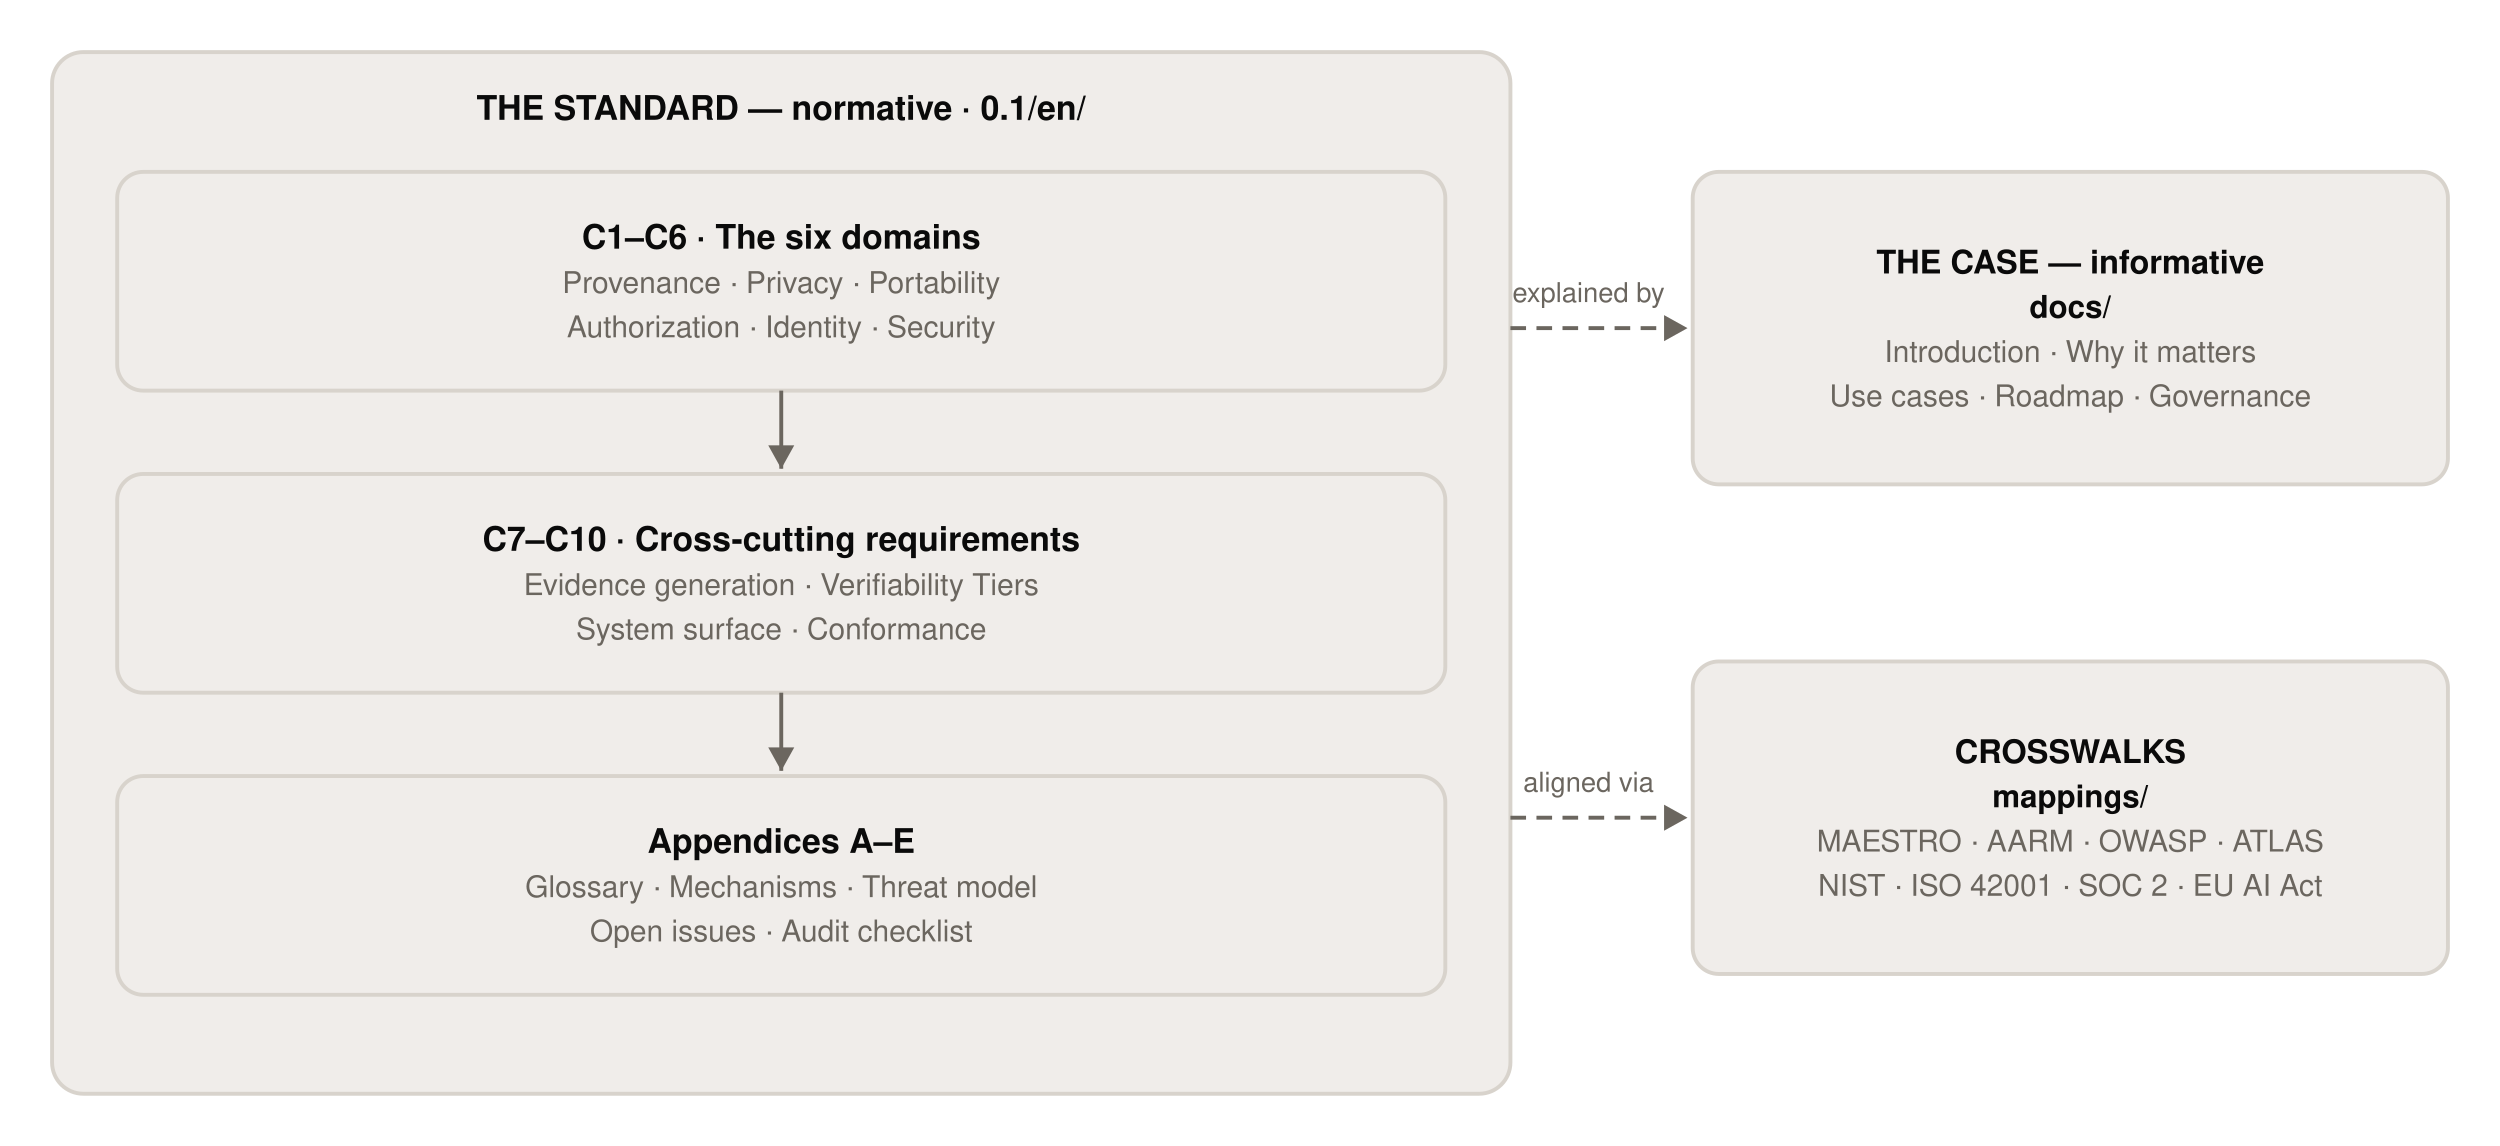
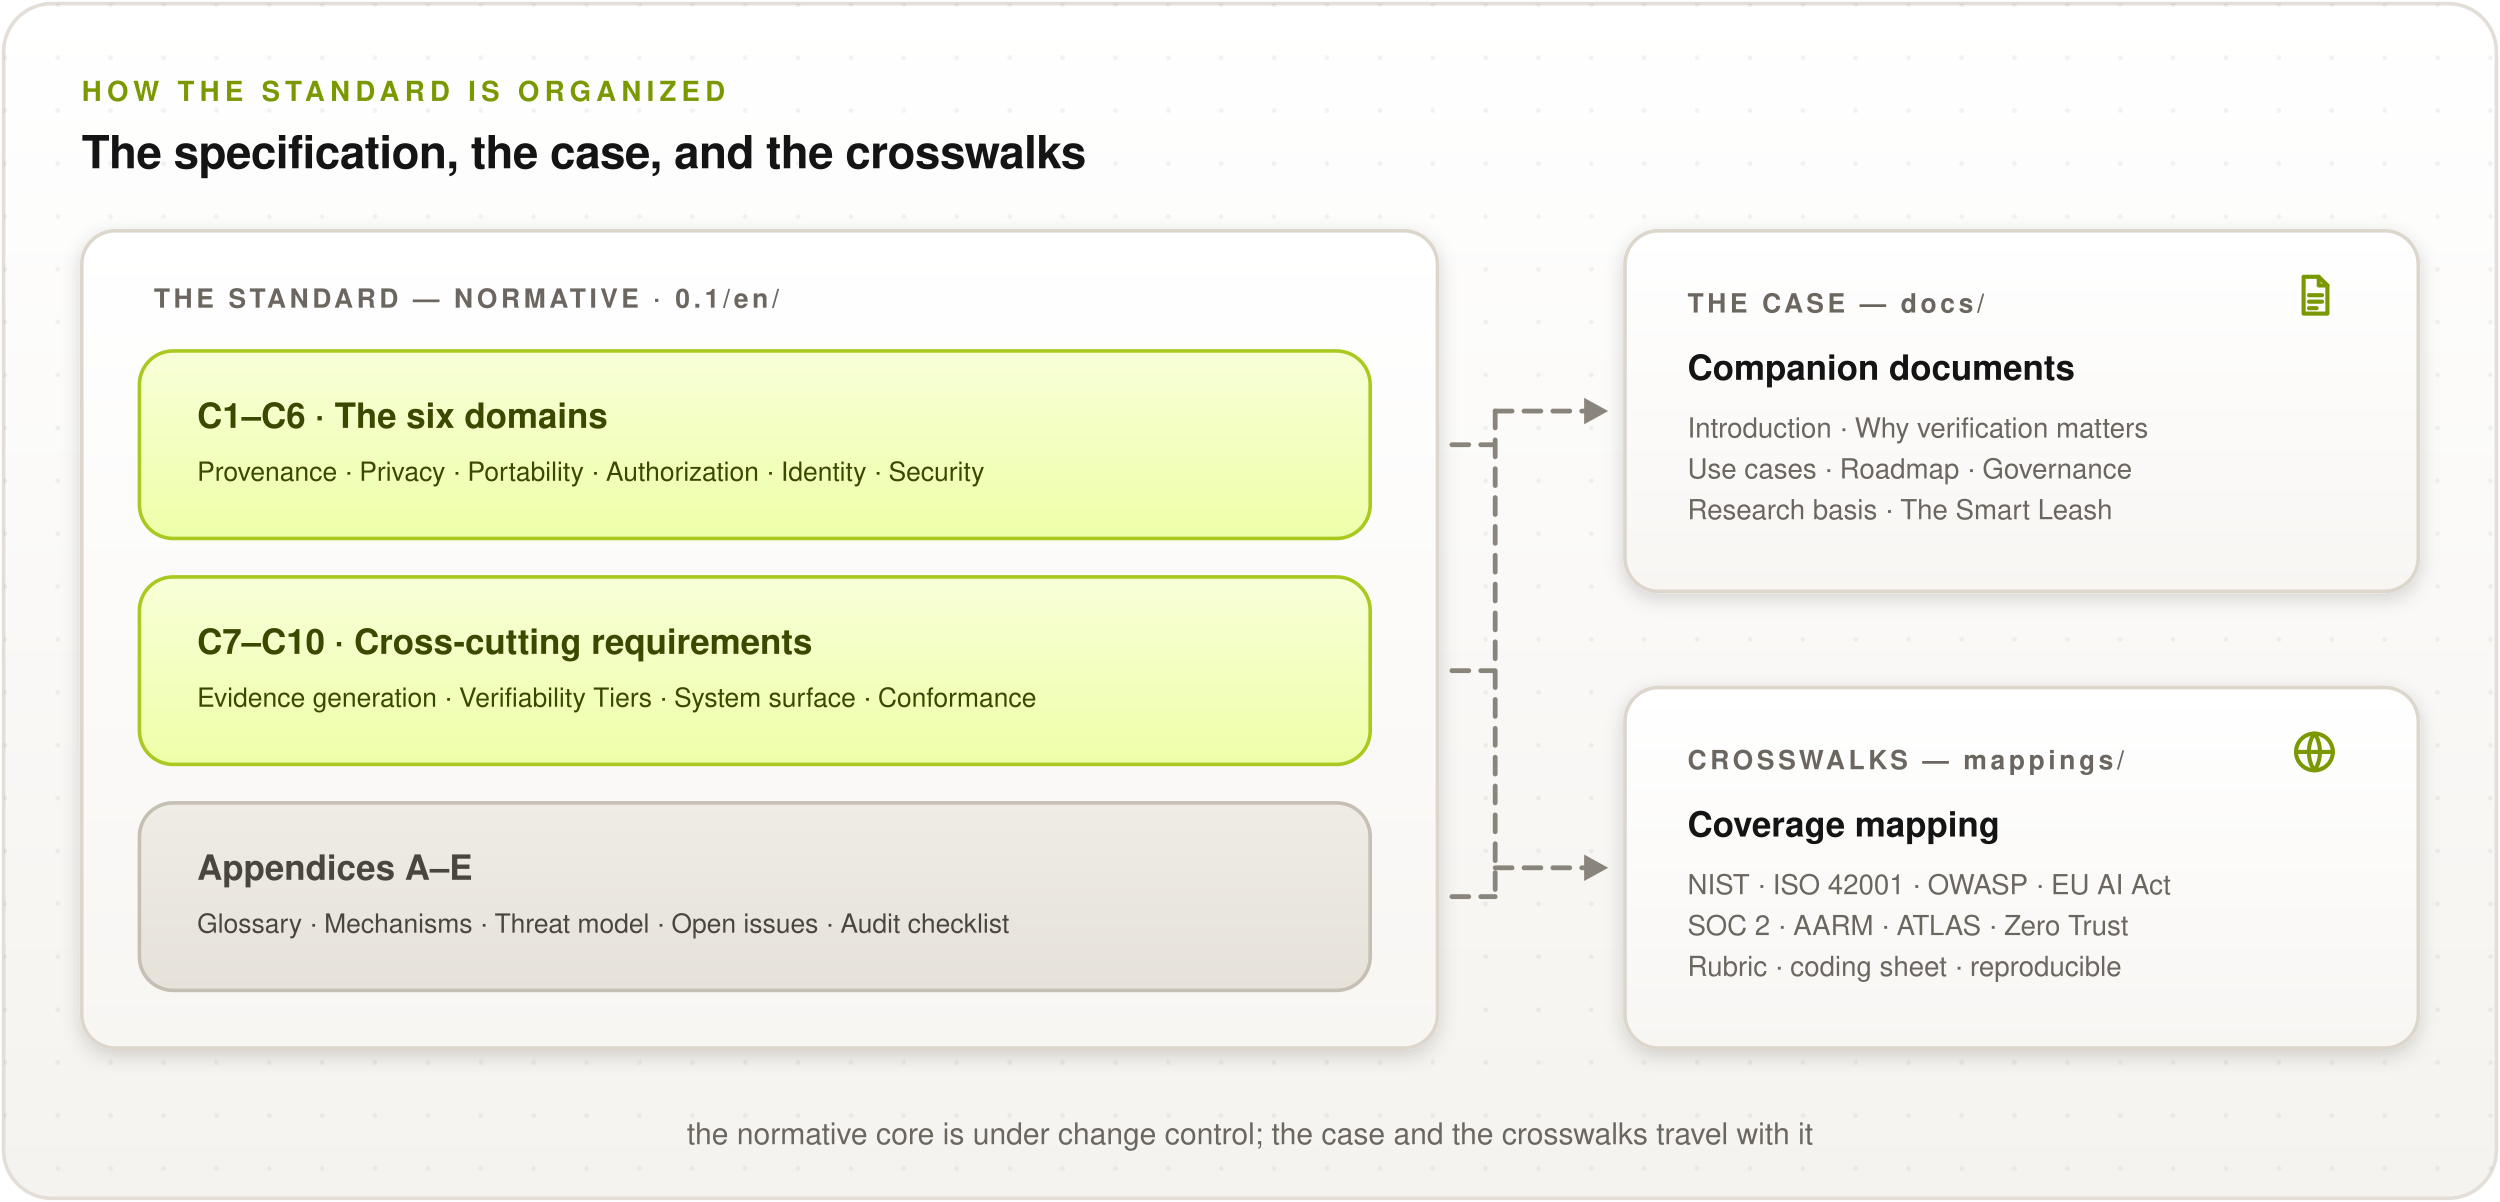
- <svg xmlns="http://www.w3.org/2000/svg" width="960" height="440" viewBox="0 0 960 440" font-family="Montserrat,'Source Sans 3',-apple-system,'Segoe UI',Helvetica,Arial,sans-serif">
-   <rect x="20" y="20" width="560" height="400" rx="12" fill="#f0edea" stroke="#d8d3cc" stroke-width="1.5" />
-   <text x="300" y="46" font-size="13" fill="#0a0a0a" font-weight="600" text-anchor="middle">THE STANDARD — normative · 0.1/en/</text>
-   <rect x="45" y="66" width="510" height="84" rx="10" fill="#f0edea" stroke="#d8d3cc" stroke-width="1.5" />
-   <text x="300.0" y="95.5" font-size="13" fill="#0a0a0a" font-weight="600" text-anchor="middle">C1–C6 · The six domains</text>
-   <text x="300.0" y="112.5" font-size="11.5" fill="#6b665f" text-anchor="middle">Provenance · Privacy · Portability</text>
-   <text x="300.0" y="129.5" font-size="11.5" fill="#6b665f" text-anchor="middle">Authorization · Identity · Security</text>
-   <rect x="45" y="182" width="510" height="84" rx="10" fill="#f0edea" stroke="#d8d3cc" stroke-width="1.5" />
-   <text x="300.0" y="211.5" font-size="13" fill="#0a0a0a" font-weight="600" text-anchor="middle">C7–C10 · Cross-cutting requirements</text>
-   <text x="300.0" y="228.5" font-size="11.5" fill="#6b665f" text-anchor="middle">Evidence generation · Verifiability Tiers</text>
-   <text x="300.0" y="245.5" font-size="11.5" fill="#6b665f" text-anchor="middle">System surface · Conformance</text>
-   <rect x="45" y="298" width="510" height="84" rx="10" fill="#f0edea" stroke="#d8d3cc" stroke-width="1.5" />
-   <text x="300.0" y="327.5" font-size="13" fill="#0a0a0a" font-weight="600" text-anchor="middle">Appendices A–E</text>
-   <text x="300.0" y="344.5" font-size="11.5" fill="#6b665f" text-anchor="middle">Glossary · Mechanisms · Threat model</text>
-   <text x="300.0" y="361.5" font-size="11.5" fill="#6b665f" text-anchor="middle">Open issues · Audit checklist</text>
-   <line x1="300" y1="150" x2="300" y2="180" stroke="#6b665f" stroke-width="1.5" />
-   <polygon points="300,180 295,171 305,171" fill="#6b665f" />
-   <line x1="300" y1="266" x2="300" y2="296" stroke="#6b665f" stroke-width="1.5" />
-   <polygon points="300,296 295,287 305,287" fill="#6b665f" />
-   <rect x="650" y="66" width="290" height="120" rx="10" fill="#f0edea" stroke="#d8d3cc" stroke-width="1.5" />
-   <text x="795.0" y="105.0" font-size="12.5" fill="#0a0a0a" font-weight="600" text-anchor="middle">THE CASE — informative</text>
-   <text x="795.0" y="122.0" font-size="12" fill="#0a0a0a" font-weight="600" text-anchor="middle">docs/</text>
-   <text x="795.0" y="139.0" font-size="11.5" fill="#6b665f" text-anchor="middle">Introduction · Why it matters</text>
-   <text x="795.0" y="156.0" font-size="11.5" fill="#6b665f" text-anchor="middle">Use cases · Roadmap · Governance</text>
-   <rect x="650" y="254" width="290" height="120" rx="10" fill="#f0edea" stroke="#d8d3cc" stroke-width="1.5" />
-   <text x="795.0" y="293.0" font-size="12.5" fill="#0a0a0a" font-weight="600" text-anchor="middle">CROSSWALKS</text>
-   <text x="795.0" y="310.0" font-size="12" fill="#0a0a0a" font-weight="600" text-anchor="middle">mappings/</text>
-   <text x="795.0" y="327.0" font-size="11.5" fill="#6b665f" text-anchor="middle">MAESTRO · AARM · OWASP · ATLAS</text>
-   <text x="795.0" y="344.0" font-size="11.5" fill="#6b665f" text-anchor="middle">NIST · ISO 42001 · SOC 2 · EU AI Act</text>
-   <line x1="580" y1="126" x2="648" y2="126" stroke="#6b665f" stroke-width="1.5" stroke-dasharray="6 4" />
-   <polygon points="648,126 639,121 639,131" fill="#6b665f" />
-   <line x1="580" y1="314" x2="648" y2="314" stroke="#6b665f" stroke-width="1.5" stroke-dasharray="6 4" />
-   <polygon points="648,314 639,309 639,319" fill="#6b665f" />
-   <text x="610" y="116" font-size="10.5" fill="#6b665f" text-anchor="middle">explained by</text>
-   <text x="610" y="304" font-size="10.5" fill="#6b665f" text-anchor="middle">aligned via</text>
+ <svg xmlns="http://www.w3.org/2000/svg" width="1040" height="500" viewBox="0 0 1040 500" font-family="Montserrat,'Source Sans 3',-apple-system,'Segoe UI',Helvetica,Arial,sans-serif">
+   <defs>
+     <linearGradient id="gPanel" x1="0" y1="0" x2="0" y2="1">
+       <stop offset="0" stop-color="#ffffff" />
+       <stop offset="1" stop-color="#f5f3ef" />
+     </linearGradient>
+     <linearGradient id="gCard" x1="0" y1="0" x2="0" y2="1">
+       <stop offset="0" stop-color="#ffffff" />
+       <stop offset="1" stop-color="#f8f6f3" />
+     </linearGradient>
+     <linearGradient id="gWarm" x1="0" y1="0" x2="0" y2="1">
+       <stop offset="0" stop-color="#efece6" />
+       <stop offset="1" stop-color="#e6e2da" />
+     </linearGradient>
+     <linearGradient id="gLime" x1="0" y1="0" x2="0" y2="1">
+       <stop offset="0" stop-color="#e4ff5c" />
+       <stop offset="1" stop-color="#cfff04" />
+     </linearGradient>
+     <linearGradient id="gTint" x1="0" y1="0" x2="0" y2="1">
+       <stop offset="0" stop-color="#f8ffd8" />
+       <stop offset="1" stop-color="#eeffa8" />
+     </linearGradient>
+     <linearGradient id="gRed" x1="0" y1="0" x2="0" y2="1">
+       <stop offset="0" stop-color="#ffeced" />
+       <stop offset="1" stop-color="#ffdcde" />
+     </linearGradient>
+     <linearGradient id="gInk" x1="0" y1="0" x2="0" y2="1">
+       <stop offset="0" stop-color="#242424" />
+       <stop offset="1" stop-color="#0a0a0a" />
+     </linearGradient>
+     <linearGradient id="gGate" x1="0" y1="0" x2="0" y2="1">
+       <stop offset="0" stop-color="#242424" />
+       <stop offset="1" stop-color="#0a0a0a" />
+     </linearGradient>
+     <filter id="fShadow" x="-30%" y="-30%" width="160%" height="170%">
+       <feDropShadow dx="0" dy="2.5" stdDeviation="4" flood-color="#000000" flood-opacity="0.16" />
+     </filter>
+     <filter id="fGlow" x="-60%" y="-60%" width="220%" height="220%">
+       <feDropShadow dx="0" dy="3" stdDeviation="5" flood-color="#000000" flood-opacity="0.22" />
+     </filter>
+     <pattern id="pGrid" width="22" height="22" patternUnits="userSpaceOnUse">
+       <circle cx="2" cy="2" r="1" fill="#0a0a0a" opacity="0.05" />
+     </pattern>
+   </defs>
+   <rect x="1.5" y="1.5" width="1037" height="497" rx="20" fill="url(#gPanel)" stroke="#e3ded7" stroke-width="1.5" />
+   <rect x="1.5" y="1.5" width="1037" height="497" rx="20" fill="url(#pGrid)" />
+   <text x="34" y="42" font-size="11.5" font-weight="700" letter-spacing="2.2" fill="#7a9900">HOW THE STANDARD IS ORGANIZED</text>
+   <text x="34" y="70" font-size="19" font-weight="700" letter-spacing="-0.2" fill="#141414">The specification, the case, and the crosswalks</text>
+   <rect x="34" y="96" width="564" height="340" rx="14" fill="url(#gCard)" stroke="#dcd6cd" stroke-width="1.5" filter="url(#fShadow)" />
+   <text x="64" y="128" font-size="11" fill="#6b665f" text-anchor="start" font-weight="700" letter-spacing="1.5">THE STANDARD — NORMATIVE · 0.1/en/</text>
+   <rect x="58" y="146" width="512" height="78" rx="14" fill="url(#gTint)" stroke="#a9c920" stroke-width="1.5" />
+   <text x="82" y="178" font-size="14.5" fill="#3a4900" text-anchor="start" font-weight="700">C1–C6 · The six domains</text>
+   <text x="82" y="200" font-size="11" fill="#3a4900" text-anchor="start">Provenance · Privacy · Portability · Authorization · Identity · Security</text>
+   <rect x="58" y="240" width="512" height="78" rx="14" fill="url(#gTint)" stroke="#a9c920" stroke-width="1.5" />
+   <text x="82" y="272" font-size="14.5" fill="#3a4900" text-anchor="start" font-weight="700">C7–C10 · Cross-cutting requirements</text>
+   <text x="82" y="294" font-size="11" fill="#3a4900" text-anchor="start">Evidence generation · Verifiability Tiers · System surface · Conformance</text>
+   <rect x="58" y="334" width="512" height="78" rx="14" fill="url(#gWarm)" stroke="#c6bfb4" stroke-width="1.5" />
+   <text x="82" y="366" font-size="14.5" fill="#4a463f" text-anchor="start" font-weight="700">Appendices A–E</text>
+   <text x="82" y="388" font-size="11" fill="#4a463f" text-anchor="start">Glossary · Mechanisms · Threat model · Open issues · Audit checklist</text>
+   <path d="M604 185 H622 M604 279 H622 M604 373 H622 M622 171 V373" fill="none" stroke="#8a857c" stroke-width="2" stroke-linecap="round" stroke-dasharray="7 5" />
+   <line x1="622" y1="171" x2="668" y2="171" stroke="#8a857c" stroke-width="2" stroke-linecap="round" stroke-dasharray="7 5" />
+   <polygon points="669,171 659,165.5 659,176.5" fill="#8a857c" />
+   <line x1="622" y1="361" x2="668" y2="361" stroke="#8a857c" stroke-width="2" stroke-linecap="round" stroke-dasharray="7 5" />
+   <polygon points="669,361 659,355.5 659,366.5" fill="#8a857c" />
+   <rect x="676" y="96" width="330" height="150" rx="14" fill="url(#gCard)" stroke="#dcd6cd" stroke-width="1.5" filter="url(#fShadow)" />
+   <g transform="translate(952,112) scale(0.9)" fill="none" stroke="#7a9900" stroke-width="1.9" stroke-linecap="round" stroke-linejoin="round">
+     <path d="M7 3.5 H14 L18 7.5 V20.5 H7 Z" />
+     <path d="M14 3.5 V7.5 H18" />
+     <path d="M9.5 12 H15.5 M9.5 15 H15.5 M9.5 18 H13" />
+   </g>
+   <text x="702" y="130" font-size="11" fill="#6b665f" text-anchor="start" font-weight="700" letter-spacing="1.5">THE CASE — docs/</text>
+   <text x="702" y="158" font-size="14.5" fill="#141414" text-anchor="start" font-weight="700">Companion documents</text>
+   <text x="702" y="182" font-size="11.5" fill="#6b665f" text-anchor="start">Introduction · Why verification matters</text>
+   <text x="702" y="199" font-size="11.5" fill="#6b665f" text-anchor="start">Use cases · Roadmap · Governance</text>
+   <text x="702" y="216" font-size="11.5" fill="#6b665f" text-anchor="start">Research basis · The Smart Leash</text>
+   <rect x="676" y="286" width="330" height="150" rx="14" fill="url(#gCard)" stroke="#dcd6cd" stroke-width="1.5" filter="url(#fShadow)" />
+   <g transform="translate(952,302) scale(0.9)" fill="none" stroke="#7a9900" stroke-width="1.9" stroke-linecap="round" stroke-linejoin="round">
+     <path d="M12 12 m-8.5 0 a8.5 8.5 0 1 0 17 0 a8.5 8.5 0 1 0 -17 0" />
+     <path d="M12 3.5 C8.6 8 8.6 16 12 20.5 C15.4 16 15.4 8 12 3.5 M3.5 12 H20.5" />
+   </g>
+   <text x="702" y="320" font-size="11" fill="#6b665f" text-anchor="start" font-weight="700" letter-spacing="1.5">CROSSWALKS — mappings/</text>
+   <text x="702" y="348" font-size="14.5" fill="#141414" text-anchor="start" font-weight="700">Coverage mapping</text>
+   <text x="702" y="372" font-size="11.5" fill="#6b665f" text-anchor="start">NIST · ISO 42001 · OWASP · EU AI Act</text>
+   <text x="702" y="389" font-size="11.5" fill="#6b665f" text-anchor="start">SOC 2 · AARM · ATLAS · Zero Trust</text>
+   <text x="702" y="406" font-size="11.5" fill="#6b665f" text-anchor="start">Rubric · coding sheet · reproducible</text>
+   <text x="520.0" y="476" font-size="12.5" fill="#6b665f" text-anchor="middle">the normative core is under change control; the case and the crosswalks travel with it</text>
</svg>
